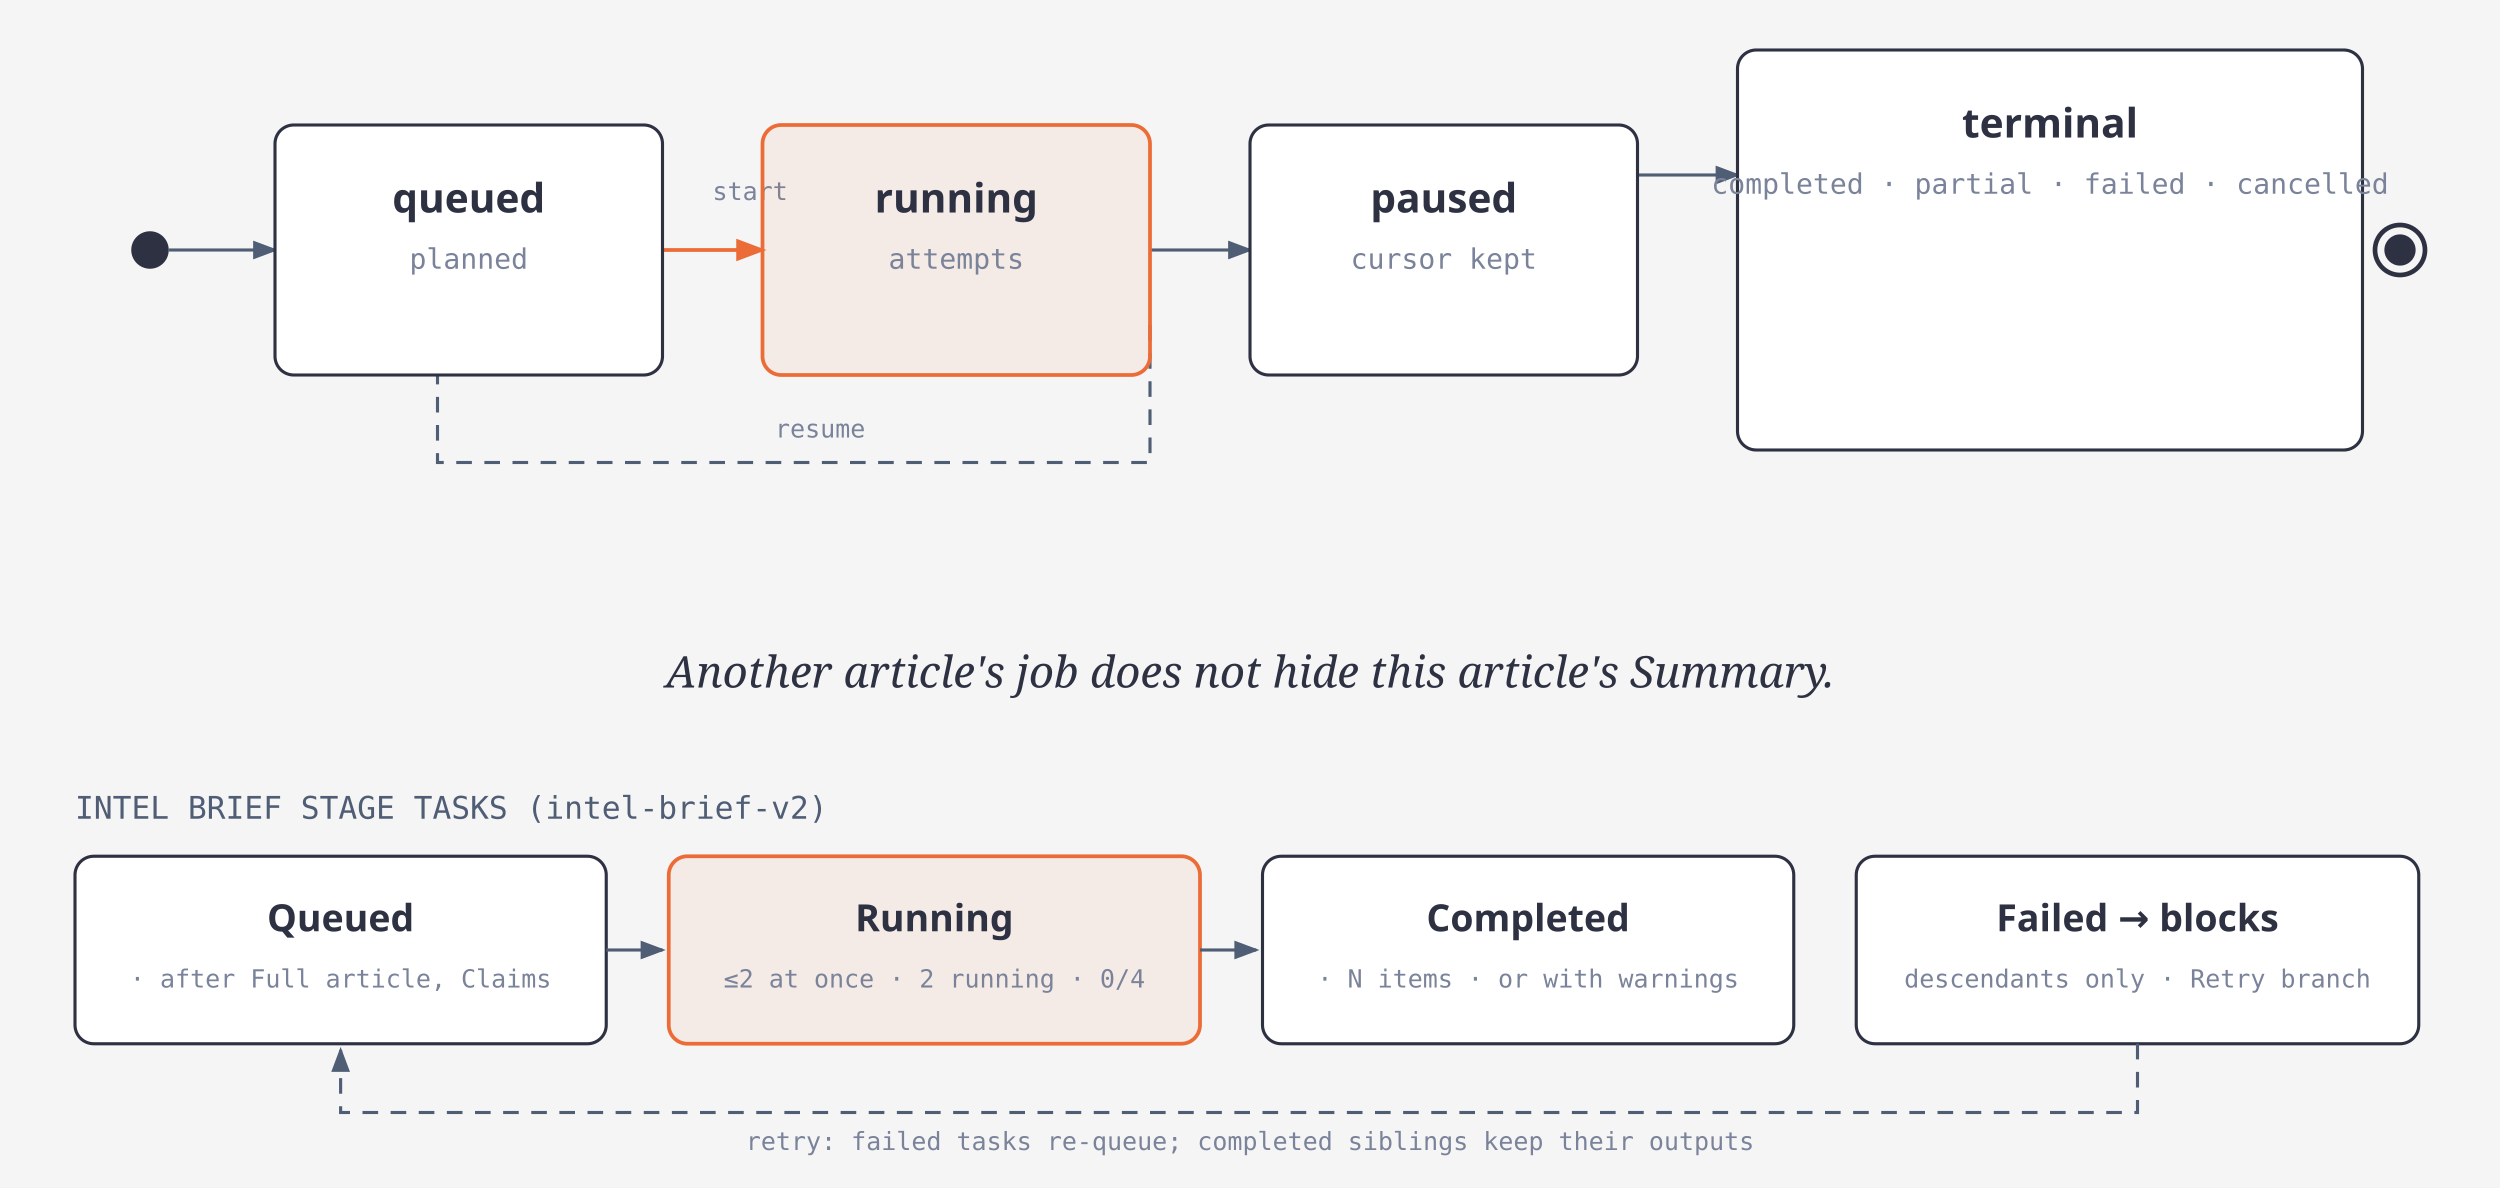
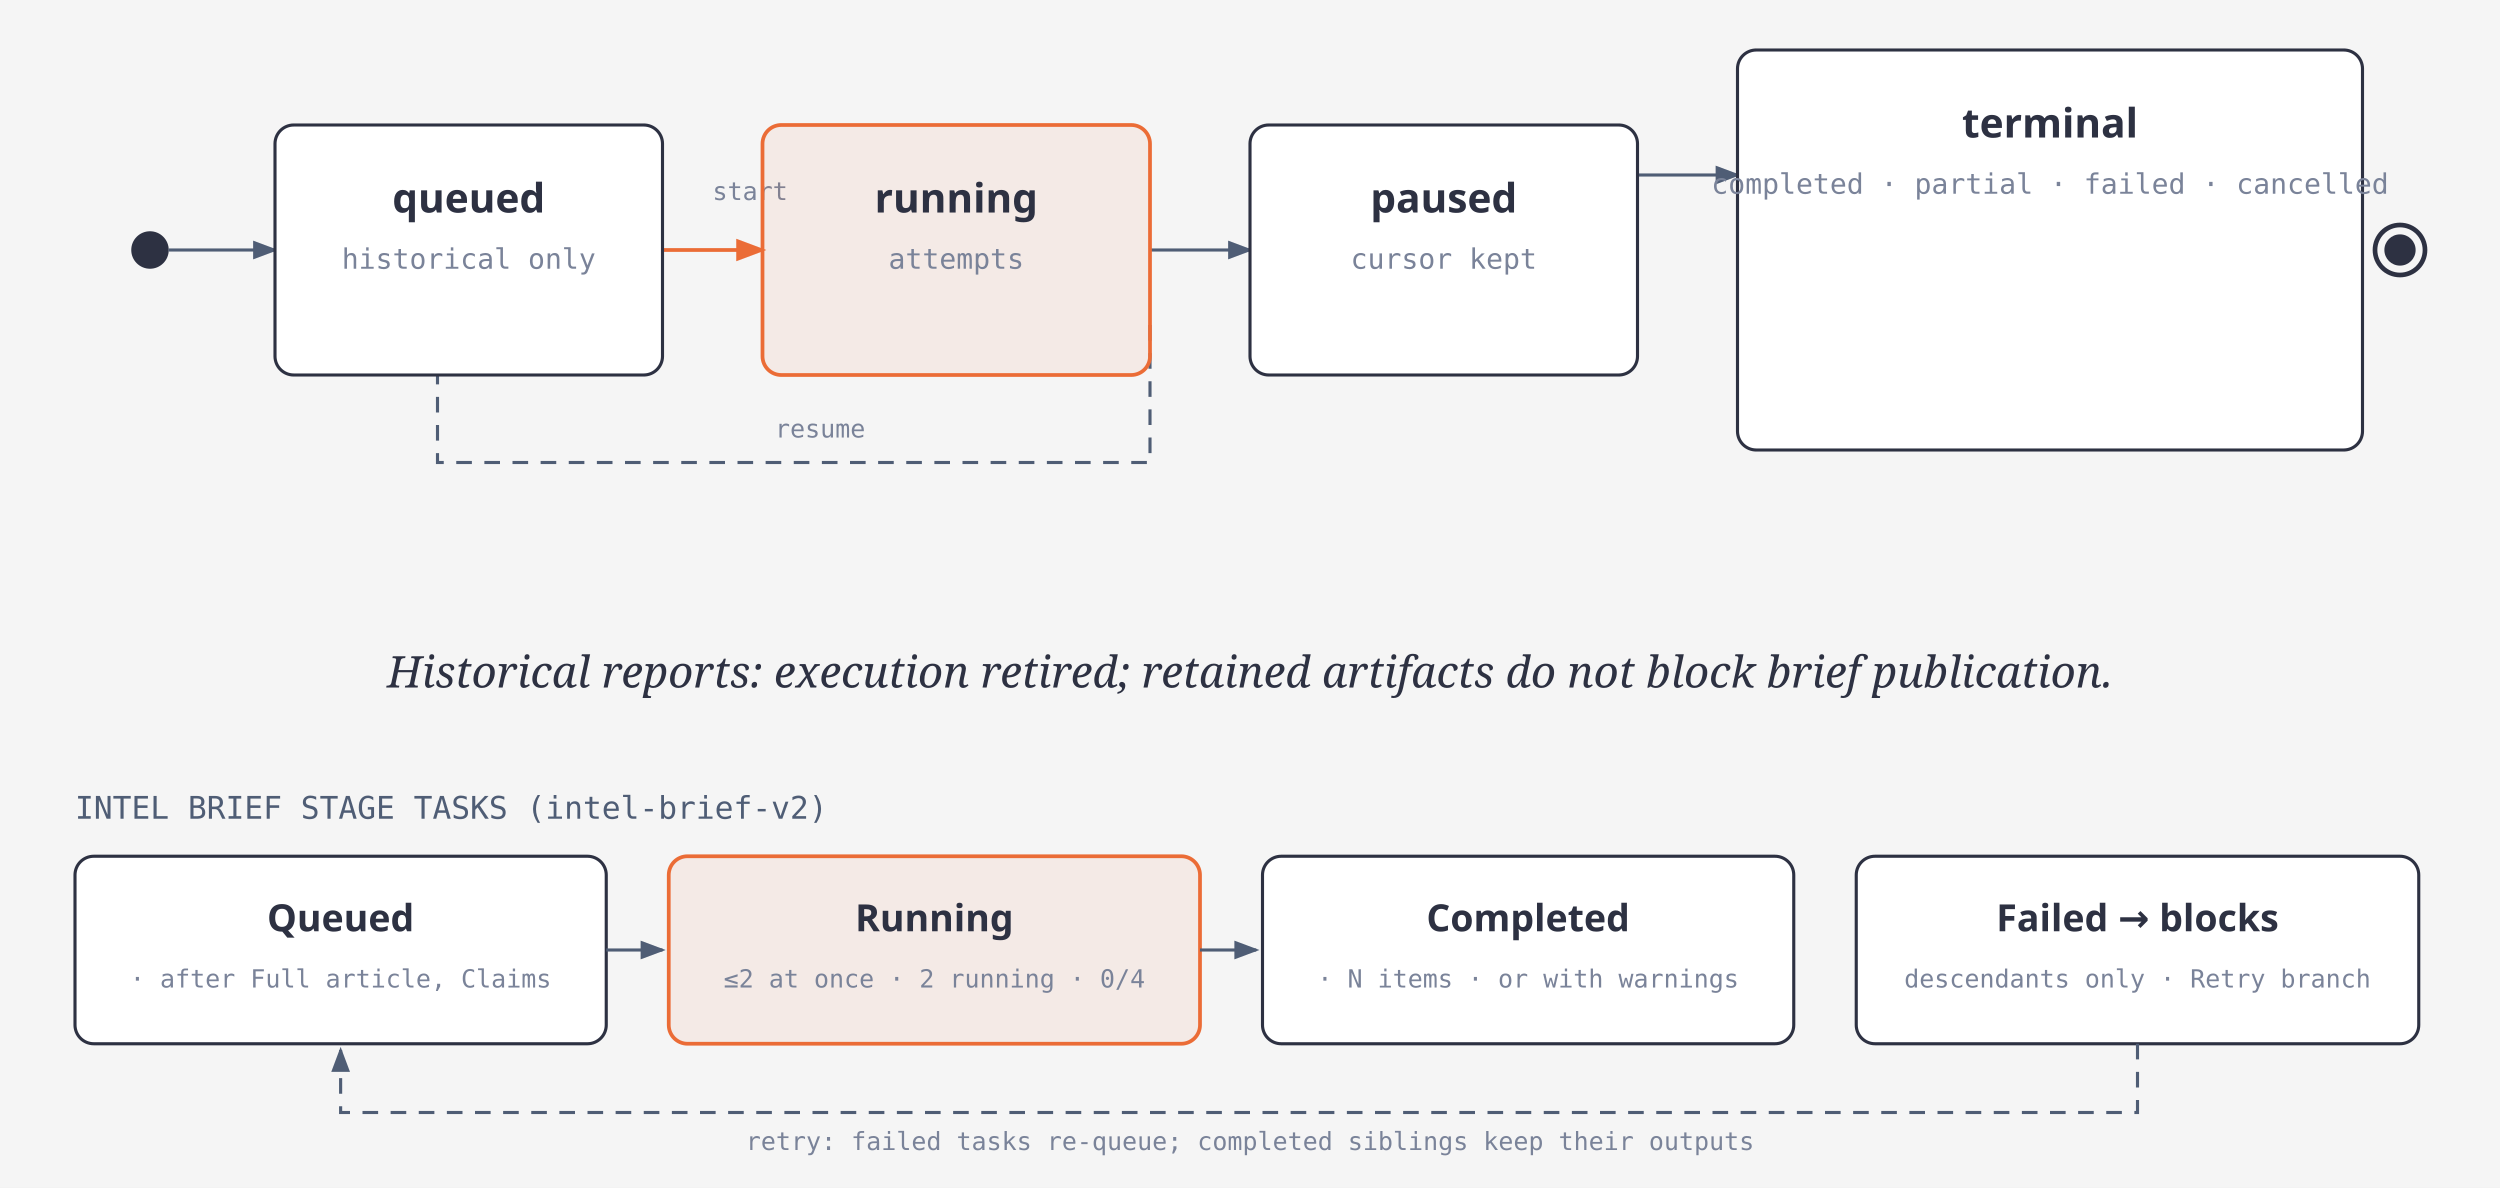
<svg xmlns="http://www.w3.org/2000/svg" role="img" aria-labelledby="intel-job-states-title intel-job-states-desc" viewBox="0 0 800 380">
  <defs>
    <marker id="arrow" markerWidth="8" markerHeight="6" refX="7" refY="3" orient="auto">
      <polygon points="0 0, 8 3, 0 6" fill="#4f5d75" />
    </marker>
    <marker id="arrow-accent" markerWidth="8" markerHeight="6" refX="7" refY="3" orient="auto">
      <polygon points="0 0, 8 3, 0 6" fill="#eb6c36" />
    </marker>
    <marker id="arrow-link" markerWidth="8" markerHeight="6" refX="7" refY="3" orient="auto">
      <polygon points="0 0, 8 3, 0 6" fill="#2e5aa8" />
    </marker>
  </defs>
  <rect width="800" height="380" fill="#f5f5f5" />
  <circle cx="48" cy="80" r="6" fill="#2d3142" />
  <path d="M54 80 H88" fill="none" stroke="#4f5d75" stroke-width="1" marker-end="url(#arrow)" />
  <path d="M212 80 H244" fill="none" stroke="#eb6c36" stroke-width="1.2" marker-end="url(#arrow-accent)" />
  <path d="M368 80 H400" fill="none" stroke="#4f5d75" stroke-width="1" marker-end="url(#arrow)" />
  <path d="M524 56 H556" fill="none" stroke="#4f5d75" stroke-width="1" marker-end="url(#arrow)" />
  <path d="M368 104 V148 H140 V104" fill="none" stroke="#4f5d75" stroke-width="1" stroke-dasharray="5,4" marker-end="url(#arrow)" />
  <text x="248" y="140" font-family="Geist Mono,ui-monospace,monospace" font-size="8" fill="#7a8399">resume</text>
  <text x="228" y="64" font-family="Geist Mono,ui-monospace,monospace" font-size="8" fill="#7a8399">start</text>
  <text x="460" y="64" font-family="Geist Mono,ui-monospace,monospace" font-size="8" fill="#7a8399">pause</text>
  <text x="580" y="40" font-family="Geist Mono,ui-monospace,monospace" font-size="8" fill="#7a8399">done / fail / cancel</text>
  <rect x="88" y="40" width="124" height="80" rx="6" fill="#fff" stroke="#2d3142" stroke-width="1" />
  <text x="150.0" y="68" text-anchor="middle" font-family="Geist,system-ui,sans-serif" font-size="13" font-weight="600" fill="#2d3142">queued</text>
-   <text x="150.0" y="86" text-anchor="middle" font-family="Geist Mono,ui-monospace,monospace" font-size="9" fill="#7a8399">planned</text>
+   <text x="150.0" y="86" text-anchor="middle" font-family="Geist Mono,ui-monospace,monospace" font-size="9" fill="#7a8399">historical only</text>
  <rect x="244" y="40" width="124" height="80" rx="6" fill="rgba(235,108,54,0.08)" stroke="#eb6c36" stroke-width="1.2" />
  <text x="306.0" y="68" text-anchor="middle" font-family="Geist,system-ui,sans-serif" font-size="13" font-weight="600" fill="#2d3142">running</text>
  <text x="306.0" y="86" text-anchor="middle" font-family="Geist Mono,ui-monospace,monospace" font-size="9" fill="#7a8399">attempts</text>
  <rect x="400" y="40" width="124" height="80" rx="6" fill="#fff" stroke="#2d3142" stroke-width="1" />
  <text x="462.0" y="68" text-anchor="middle" font-family="Geist,system-ui,sans-serif" font-size="13" font-weight="600" fill="#2d3142">paused</text>
  <text x="462.0" y="86" text-anchor="middle" font-family="Geist Mono,ui-monospace,monospace" font-size="9" fill="#7a8399">cursor kept</text>
  <rect x="556" y="16" width="200" height="128" rx="6" fill="#fff" stroke="#2d3142" stroke-width="1" />
  <text x="656.0" y="44" text-anchor="middle" font-family="Geist,system-ui,sans-serif" font-size="13" font-weight="600" fill="#2d3142">terminal</text>
  <text x="656.0" y="62" text-anchor="middle" font-family="Geist Mono,ui-monospace,monospace" font-size="9" fill="#7a8399">completed · partial · failed · cancelled</text>
  <circle cx="768" cy="80" r="8" fill="none" stroke="#2d3142" stroke-width="1.5" />
  <circle cx="768" cy="80" r="5" fill="#2d3142" />
-   <text x="400" y="220" text-anchor="middle" font-family="Instrument Serif,serif" font-size="14" font-style="italic" fill="#2d3142">Another article's job does not hide this article's Summary.</text>
+   <text x="400" y="220" text-anchor="middle" font-family="Instrument Serif,serif" font-size="14" font-style="italic" fill="#2d3142">Historical reports: execution retired; retained artifacts do not block brief publication.</text>
  <text x="24" y="262" font-family="Geist Mono,ui-monospace,monospace" font-size="10" fill="#4f5d75">INTEL BRIEF STAGE TASKS (intel-brief-v2)</text>
  <rect x="24" y="274" width="170" height="60" rx="6" fill="#fff" stroke="#2d3142" stroke-width="1" />
  <text x="109" y="298" text-anchor="middle" font-family="Geist,system-ui,sans-serif" font-size="12" font-weight="600" fill="#2d3142">Queued</text>
  <text x="109" y="316" text-anchor="middle" font-family="Geist Mono,ui-monospace,monospace" font-size="8" fill="#7a8399">· after Full article, Claims</text>
  <rect x="214" y="274" width="170" height="60" rx="6" fill="rgba(235,108,54,0.08)" stroke="#eb6c36" stroke-width="1.2" />
  <text x="299" y="298" text-anchor="middle" font-family="Geist,system-ui,sans-serif" font-size="12" font-weight="600" fill="#2d3142">Running</text>
  <text x="299" y="316" text-anchor="middle" font-family="Geist Mono,ui-monospace,monospace" font-size="8" fill="#7a8399">≤2 at once · 2 running · 0/4</text>
  <rect x="404" y="274" width="170" height="60" rx="6" fill="#fff" stroke="#2d3142" stroke-width="1" />
  <text x="489" y="298" text-anchor="middle" font-family="Geist,system-ui,sans-serif" font-size="12" font-weight="600" fill="#2d3142">Completed</text>
  <text x="489" y="316" text-anchor="middle" font-family="Geist Mono,ui-monospace,monospace" font-size="8" fill="#7a8399">· N items · or with warnings</text>
  <rect x="594" y="274" width="180" height="60" rx="6" fill="#fff" stroke="#2d3142" stroke-width="1" />
  <text x="684" y="298" text-anchor="middle" font-family="Geist,system-ui,sans-serif" font-size="12" font-weight="600" fill="#2d3142">Failed → blocks</text>
  <text x="684" y="316" text-anchor="middle" font-family="Geist Mono,ui-monospace,monospace" font-size="8" fill="#7a8399">descendants only · Retry branch</text>
  <path d="M194 304 H212" fill="none" stroke="#4f5d75" stroke-width="1" marker-end="url(#arrow)" />
  <path d="M384 304 H402" fill="none" stroke="#4f5d75" stroke-width="1" marker-end="url(#arrow)" />
  <path d="M684 334 V356 H109 V336" fill="none" stroke="#4f5d75" stroke-width="1" stroke-dasharray="5,4" marker-end="url(#arrow)" />
  <text x="400" y="368" text-anchor="middle" font-family="Geist Mono,ui-monospace,monospace" font-size="8" fill="#7a8399">retry: failed tasks re-queue; completed siblings keep their outputs</text>
</svg>
